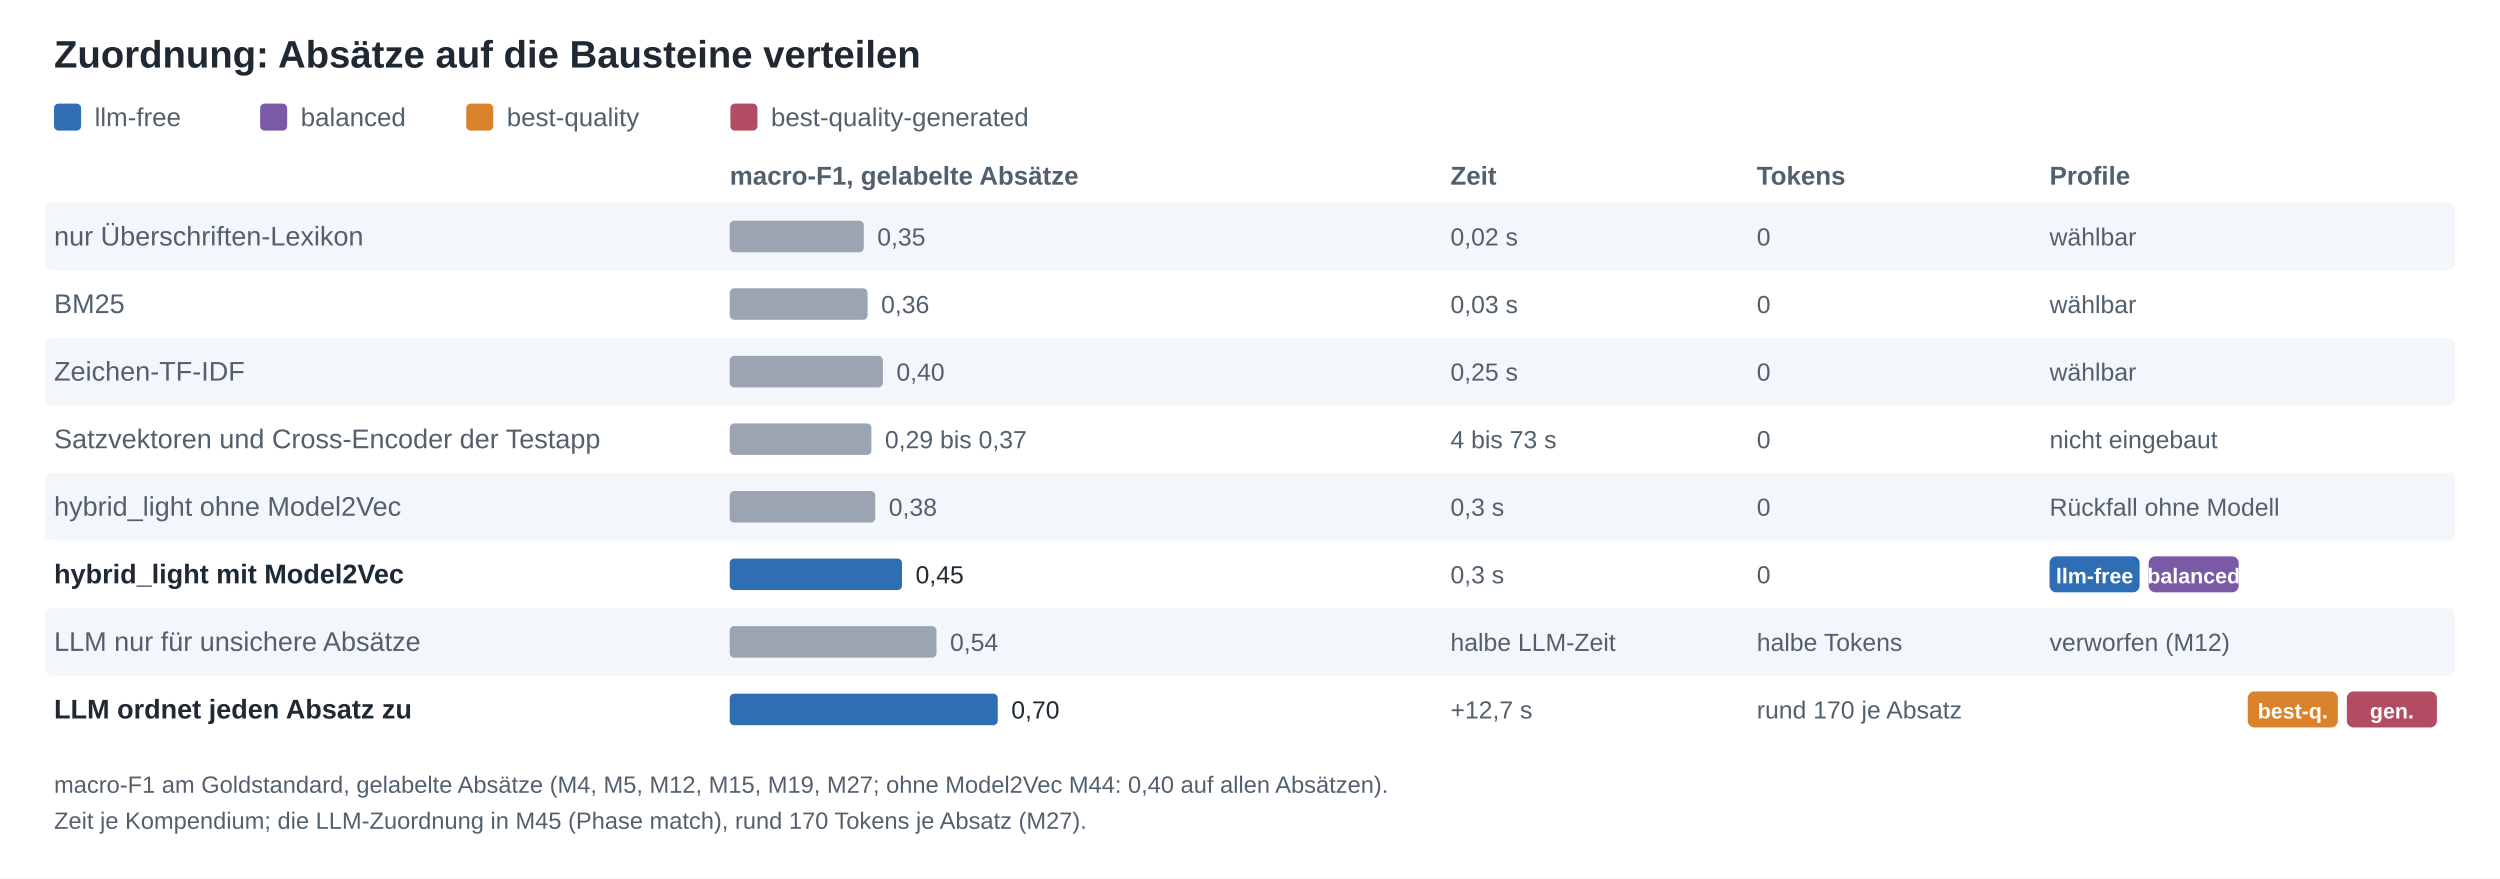
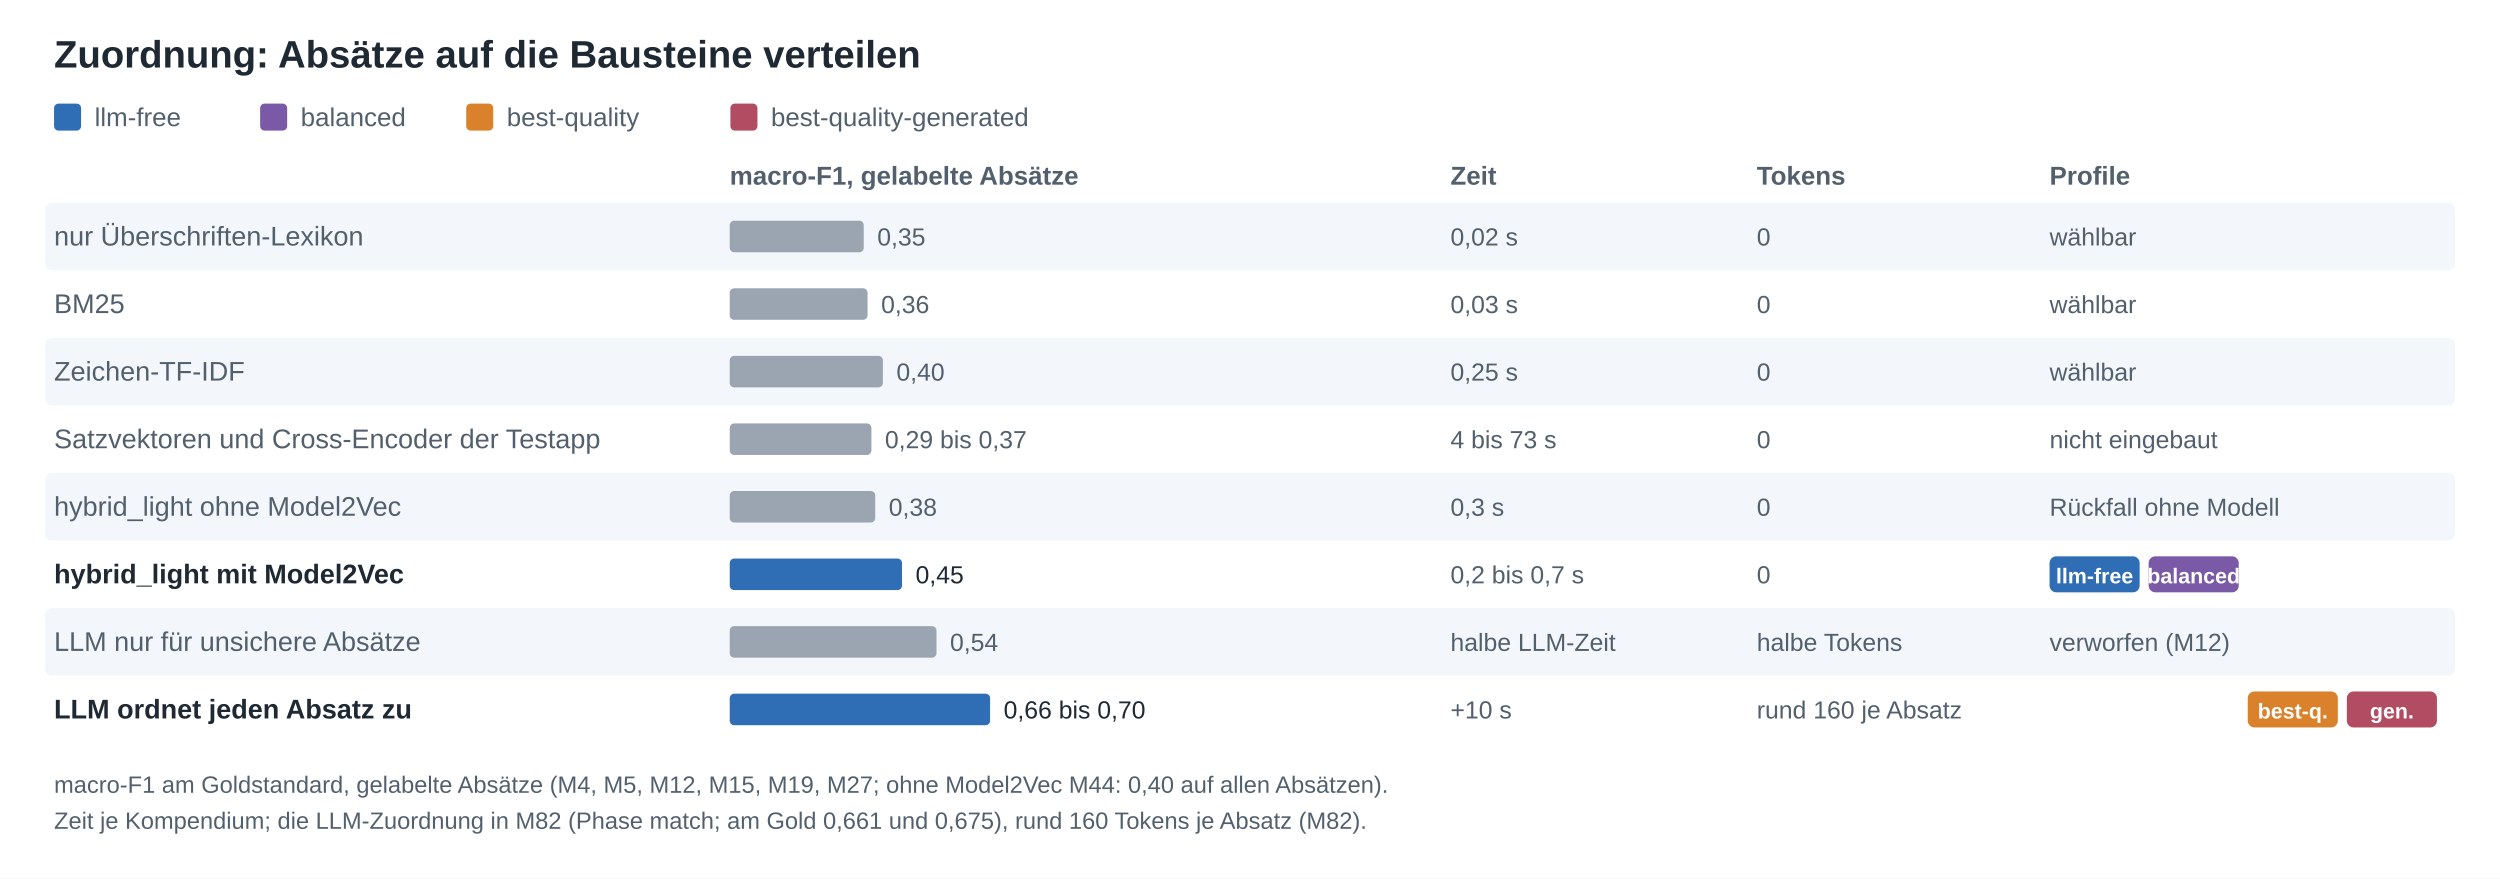
<svg xmlns="http://www.w3.org/2000/svg" width="1110" height="390" viewBox="0 0 1110 390" font-family="Segoe UI, Helvetica Neue, Arial, sans-serif" role="img" aria-label="Zuordnung: Absätze auf die Bausteine verteilen">
  <rect width="1110" height="390" fill="#ffffff" />
  <text x="24.0" y="30.0" font-size="17" fill="#1f2933" text-anchor="start" font-weight="600">Zuordnung: Absätze auf die Bausteine verteilen</text>
  <rect x="24.0" y="46.0" width="12.0" height="12.0" rx="2" fill="#2f6db5" stroke="none" stroke-width="1" />
  <text x="42.0" y="56.0" font-size="11.5" fill="#52606d" text-anchor="start" font-weight="normal">llm-free</text>
  <rect x="115.5" y="46.0" width="12.0" height="12.0" rx="2" fill="#7a5aa6" stroke="none" stroke-width="1" />
  <text x="133.5" y="56.0" font-size="11.5" fill="#52606d" text-anchor="start" font-weight="normal">balanced</text>
  <rect x="207.0" y="46.0" width="12.0" height="12.0" rx="2" fill="#d9822b" stroke="none" stroke-width="1" />
  <text x="225.0" y="56.0" font-size="11.5" fill="#52606d" text-anchor="start" font-weight="normal">best-quality</text>
  <rect x="324.3" y="46.0" width="12.0" height="12.0" rx="2" fill="#b24c63" stroke="none" stroke-width="1" />
  <text x="342.3" y="56.0" font-size="11.5" fill="#52606d" text-anchor="start" font-weight="normal">best-quality-generated</text>
  <text x="324.0" y="82.0" font-size="11.5" fill="#52606d" text-anchor="start" font-weight="600">macro-F1, gelabelte Absätze</text>
  <text x="644.0" y="82.0" font-size="11.5" fill="#52606d" text-anchor="start" font-weight="600">Zeit</text>
  <text x="780.0" y="82.0" font-size="11.5" fill="#52606d" text-anchor="start" font-weight="600">Tokens</text>
  <text x="910.0" y="82.0" font-size="11.5" fill="#52606d" text-anchor="start" font-weight="600">Profile</text>
  <rect x="20.0" y="90.0" width="1070.0" height="30.0" rx="3" fill="#f3f6fa" stroke="none" stroke-width="1" />
  <text x="24.0" y="109.0" font-size="12" fill="#52606d" text-anchor="start" font-weight="normal">nur Überschriften-Lexikon</text>
  <rect x="324.0" y="98.0" width="59.5" height="14.0" rx="2" fill="#9aa5b1" stroke="none" stroke-width="1" />
  <text x="389.5" y="109.0" font-size="11" fill="#52606d" text-anchor="start" font-weight="normal">0,35</text>
  <text x="644.0" y="109.0" font-size="11" fill="#52606d" text-anchor="start" font-weight="normal">0,02 s</text>
  <text x="780.0" y="109.0" font-size="11" fill="#52606d" text-anchor="start" font-weight="normal">0</text>
  <text x="910.0" y="109.0" font-size="11" fill="#52606d" text-anchor="start" font-weight="normal">wählbar</text>
  <text x="24.0" y="139.0" font-size="12" fill="#52606d" text-anchor="start" font-weight="normal">BM25</text>
  <rect x="324.0" y="128.0" width="61.2" height="14.0" rx="2" fill="#9aa5b1" stroke="none" stroke-width="1" />
  <text x="391.2" y="139.0" font-size="11" fill="#52606d" text-anchor="start" font-weight="normal">0,36</text>
  <text x="644.0" y="139.0" font-size="11" fill="#52606d" text-anchor="start" font-weight="normal">0,03 s</text>
  <text x="780.0" y="139.0" font-size="11" fill="#52606d" text-anchor="start" font-weight="normal">0</text>
  <text x="910.0" y="139.0" font-size="11" fill="#52606d" text-anchor="start" font-weight="normal">wählbar</text>
  <rect x="20.0" y="150.0" width="1070.0" height="30.0" rx="3" fill="#f3f6fa" stroke="none" stroke-width="1" />
  <text x="24.0" y="169.0" font-size="12" fill="#52606d" text-anchor="start" font-weight="normal">Zeichen-TF-IDF</text>
  <rect x="324.0" y="158.0" width="68.0" height="14.0" rx="2" fill="#9aa5b1" stroke="none" stroke-width="1" />
  <text x="398.0" y="169.0" font-size="11" fill="#52606d" text-anchor="start" font-weight="normal">0,40</text>
  <text x="644.0" y="169.0" font-size="11" fill="#52606d" text-anchor="start" font-weight="normal">0,25 s</text>
  <text x="780.0" y="169.0" font-size="11" fill="#52606d" text-anchor="start" font-weight="normal">0</text>
  <text x="910.0" y="169.0" font-size="11" fill="#52606d" text-anchor="start" font-weight="normal">wählbar</text>
  <text x="24.0" y="199.0" font-size="12" fill="#52606d" text-anchor="start" font-weight="normal">Satzvektoren und Cross-Encoder der Testapp</text>
  <rect x="324.0" y="188.0" width="62.9" height="14.0" rx="2" fill="#9aa5b1" stroke="none" stroke-width="1" />
  <text x="392.9" y="199.0" font-size="11" fill="#52606d" text-anchor="start" font-weight="normal">0,29 bis 0,37</text>
  <text x="644.0" y="199.0" font-size="11" fill="#52606d" text-anchor="start" font-weight="normal">4 bis 73 s</text>
  <text x="780.0" y="199.0" font-size="11" fill="#52606d" text-anchor="start" font-weight="normal">0</text>
  <text x="910.0" y="199.0" font-size="11" fill="#52606d" text-anchor="start" font-weight="normal">nicht eingebaut</text>
  <rect x="20.0" y="210.0" width="1070.0" height="30.0" rx="3" fill="#f3f6fa" stroke="none" stroke-width="1" />
  <text x="24.0" y="229.0" font-size="12" fill="#52606d" text-anchor="start" font-weight="normal">hybrid_light ohne Model2Vec</text>
  <rect x="324.0" y="218.0" width="64.6" height="14.0" rx="2" fill="#9aa5b1" stroke="none" stroke-width="1" />
  <text x="394.6" y="229.0" font-size="11" fill="#52606d" text-anchor="start" font-weight="normal">0,38</text>
  <text x="644.0" y="229.0" font-size="11" fill="#52606d" text-anchor="start" font-weight="normal">0,3 s</text>
  <text x="780.0" y="229.0" font-size="11" fill="#52606d" text-anchor="start" font-weight="normal">0</text>
  <text x="910.0" y="229.0" font-size="11" fill="#52606d" text-anchor="start" font-weight="normal">Rückfall ohne Modell</text>
  <text x="24.0" y="259.0" font-size="12" fill="#1f2933" text-anchor="start" font-weight="600">hybrid_light mit Model2Vec</text>
  <rect x="324.0" y="248.0" width="76.5" height="14.0" rx="2" fill="#2f6db5" stroke="none" stroke-width="1" />
  <text x="406.5" y="259.0" font-size="11" fill="#1f2933" text-anchor="start" font-weight="normal">0,45</text>
-   <text x="644.0" y="259.0" font-size="11" fill="#52606d" text-anchor="start" font-weight="normal">0,3 s</text>
+   <text x="644.0" y="259.0" font-size="11" fill="#52606d" text-anchor="start" font-weight="normal">0,2 bis 0,7 s</text>
  <text x="780.0" y="259.0" font-size="11" fill="#52606d" text-anchor="start" font-weight="normal">0</text>
  <rect x="910.0" y="247.0" width="40.0" height="16.0" rx="3" fill="#2f6db5" stroke="none" stroke-width="1" />
  <text x="930.0" y="259.0" font-size="9.5" fill="#ffffff" text-anchor="middle" font-weight="600">llm-free</text>
  <rect x="954.0" y="247.0" width="40.0" height="16.0" rx="3" fill="#7a5aa6" stroke="none" stroke-width="1" />
  <text x="974.0" y="259.0" font-size="9.5" fill="#ffffff" text-anchor="middle" font-weight="600">balanced</text>
  <rect x="20.0" y="270.0" width="1070.0" height="30.0" rx="3" fill="#f3f6fa" stroke="none" stroke-width="1" />
  <text x="24.0" y="289.0" font-size="12" fill="#52606d" text-anchor="start" font-weight="normal">LLM nur für unsichere Absätze</text>
  <rect x="324.0" y="278.0" width="91.8" height="14.0" rx="2" fill="#9aa5b1" stroke="none" stroke-width="1" />
  <text x="421.8" y="289.0" font-size="11" fill="#52606d" text-anchor="start" font-weight="normal">0,54</text>
  <text x="644.0" y="289.0" font-size="11" fill="#52606d" text-anchor="start" font-weight="normal">halbe LLM-Zeit</text>
  <text x="780.0" y="289.0" font-size="11" fill="#52606d" text-anchor="start" font-weight="normal">halbe Tokens</text>
  <text x="910.0" y="289.0" font-size="11" fill="#52606d" text-anchor="start" font-weight="normal">verworfen (M12)</text>
  <text x="24.0" y="319.0" font-size="12" fill="#1f2933" text-anchor="start" font-weight="600">LLM ordnet jeden Absatz zu</text>
-   <rect x="324.0" y="308.0" width="119.0" height="14.0" rx="2" fill="#2f6db5" stroke="none" stroke-width="1" />
-   <text x="449.0" y="319.0" font-size="11" fill="#1f2933" text-anchor="start" font-weight="normal">0,70</text>
-   <text x="644.0" y="319.0" font-size="11" fill="#52606d" text-anchor="start" font-weight="normal">+12,7 s</text>
-   <text x="780.0" y="319.0" font-size="11" fill="#52606d" text-anchor="start" font-weight="normal">rund 170 je Absatz</text>
+   <rect x="324.0" y="308.0" width="115.6" height="14.0" rx="2" fill="#2f6db5" stroke="none" stroke-width="1" />
+   <text x="445.6" y="319.0" font-size="11" fill="#1f2933" text-anchor="start" font-weight="normal">0,66 bis 0,70</text>
+   <text x="644.0" y="319.0" font-size="11" fill="#52606d" text-anchor="start" font-weight="normal">+10 s</text>
+   <text x="780.0" y="319.0" font-size="11" fill="#52606d" text-anchor="start" font-weight="normal">rund 160 je Absatz</text>
  <rect x="998.0" y="307.0" width="40.0" height="16.0" rx="3" fill="#d9822b" stroke="none" stroke-width="1" />
  <text x="1018.0" y="319.0" font-size="9.5" fill="#ffffff" text-anchor="middle" font-weight="600">best-q.</text>
  <rect x="1042.0" y="307.0" width="40.0" height="16.0" rx="3" fill="#b24c63" stroke="none" stroke-width="1" />
  <text x="1062.0" y="319.0" font-size="9.5" fill="#ffffff" text-anchor="middle" font-weight="600">gen.</text>
  <text x="24.0" y="352.0" font-size="10.5" fill="#52606d" text-anchor="start" font-weight="normal">macro-F1 am Goldstandard, gelabelte Absätze (M4, M5, M12, M15, M19, M27; ohne Model2Vec M44: 0,40 auf allen Absätzen).</text>
-   <text x="24.0" y="368.0" font-size="10.5" fill="#52606d" text-anchor="start" font-weight="normal">Zeit je Kompendium; die LLM-Zuordnung in M45 (Phase match), rund 170 Tokens je Absatz (M27).</text>
+   <text x="24.0" y="368.0" font-size="10.5" fill="#52606d" text-anchor="start" font-weight="normal">Zeit je Kompendium; die LLM-Zuordnung in M82 (Phase match; am Gold 0,661 und 0,675), rund 160 Tokens je Absatz (M82).</text>
</svg>
